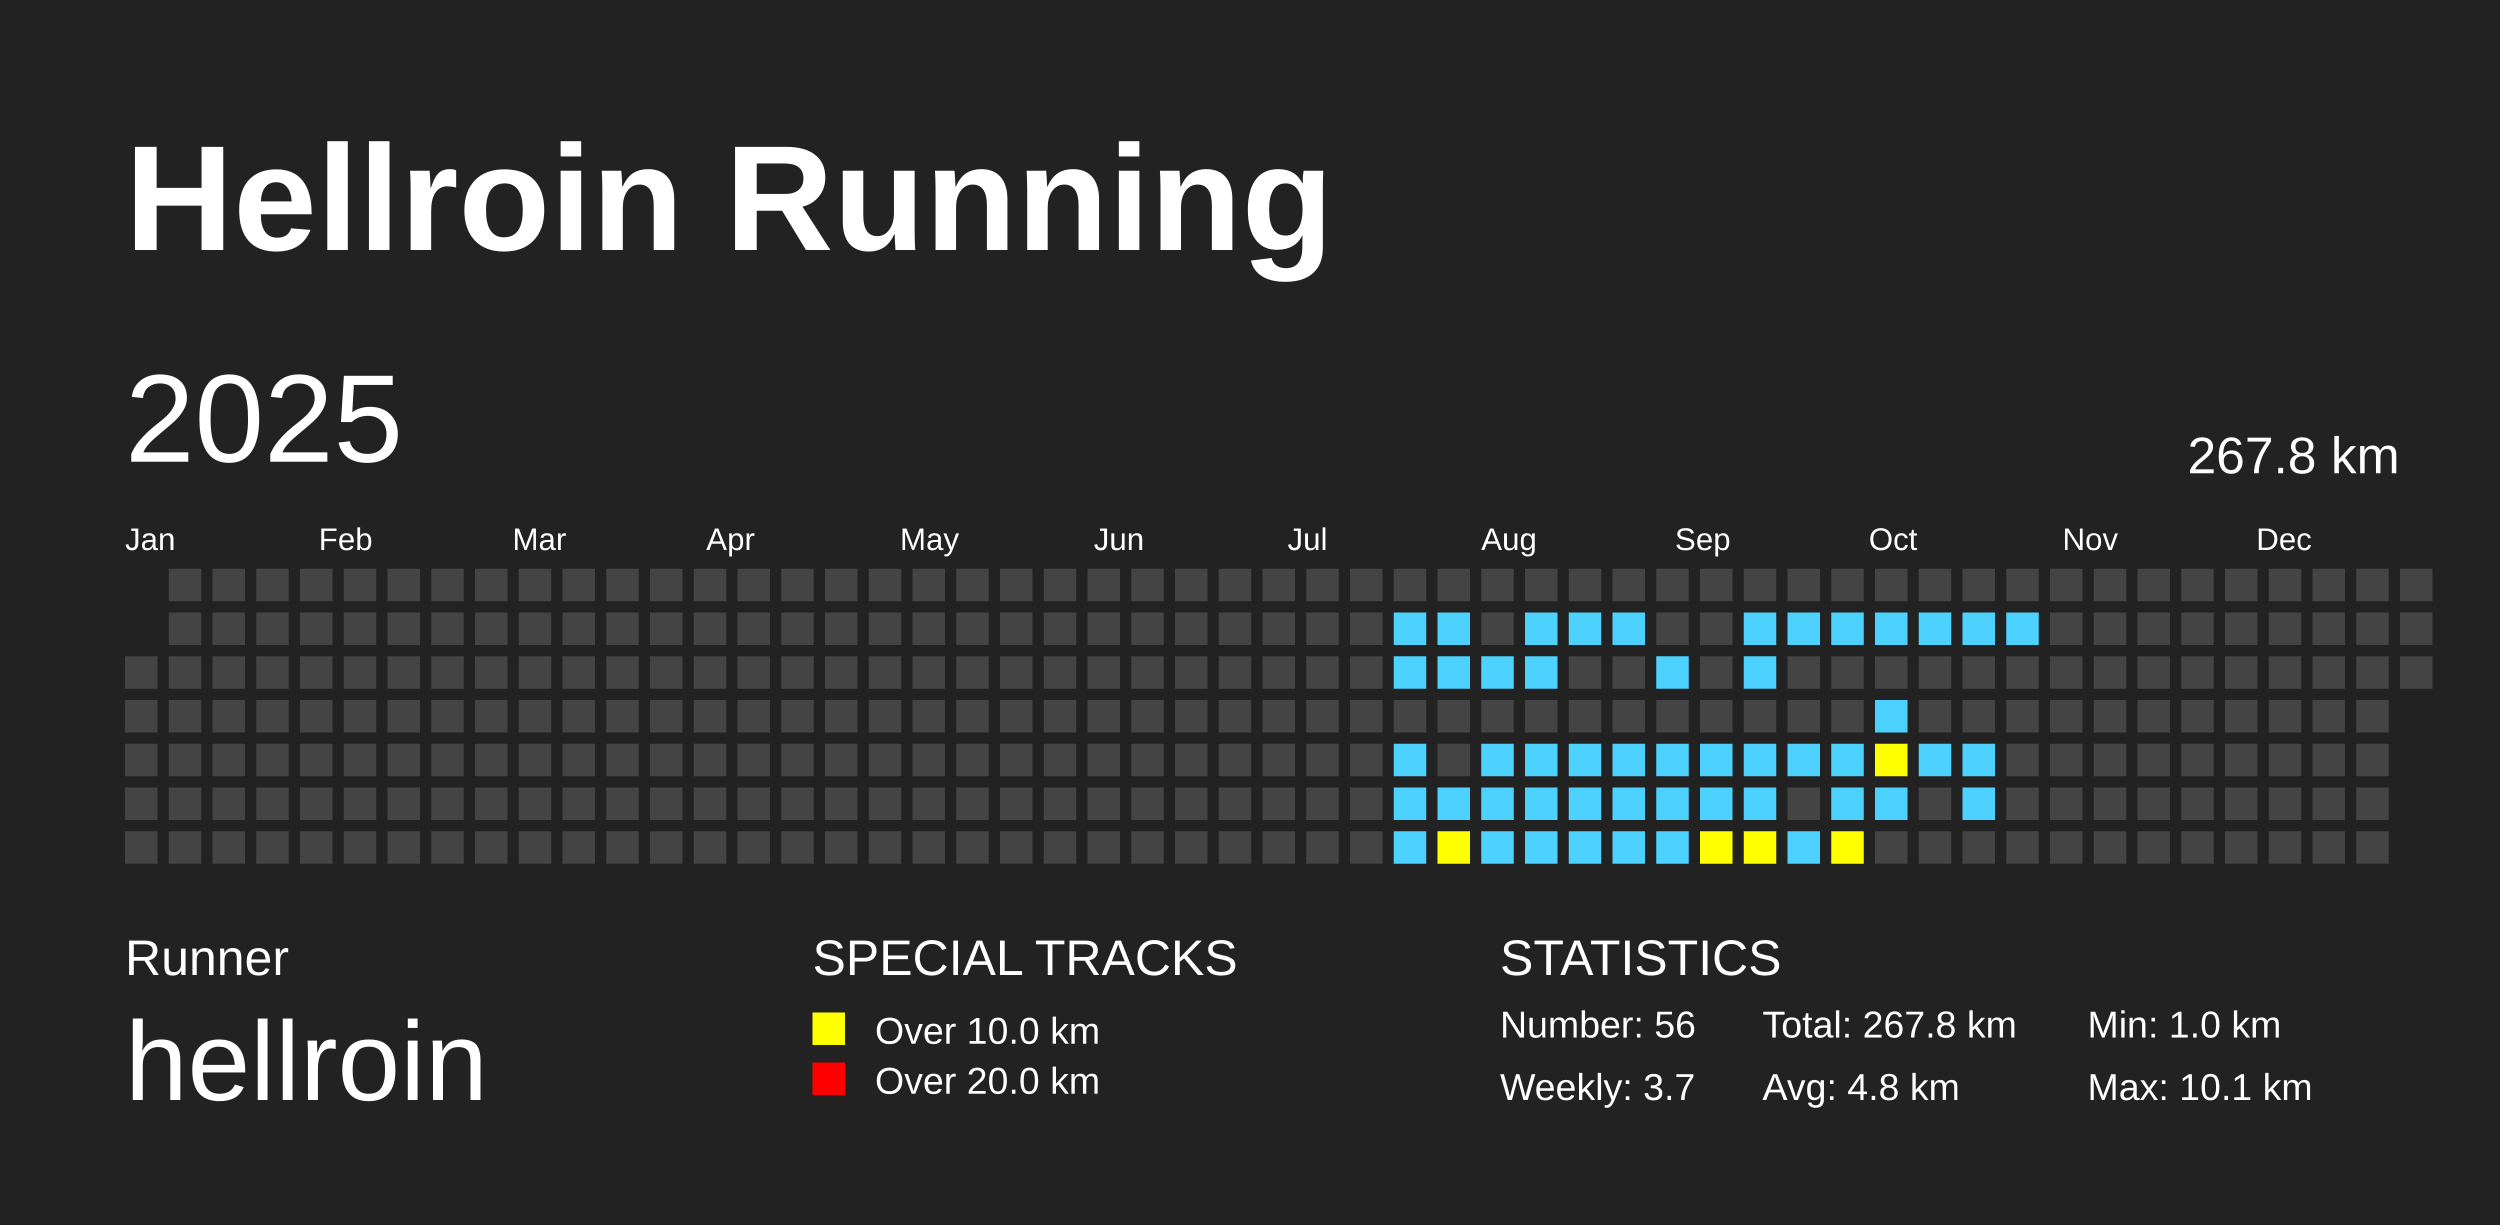
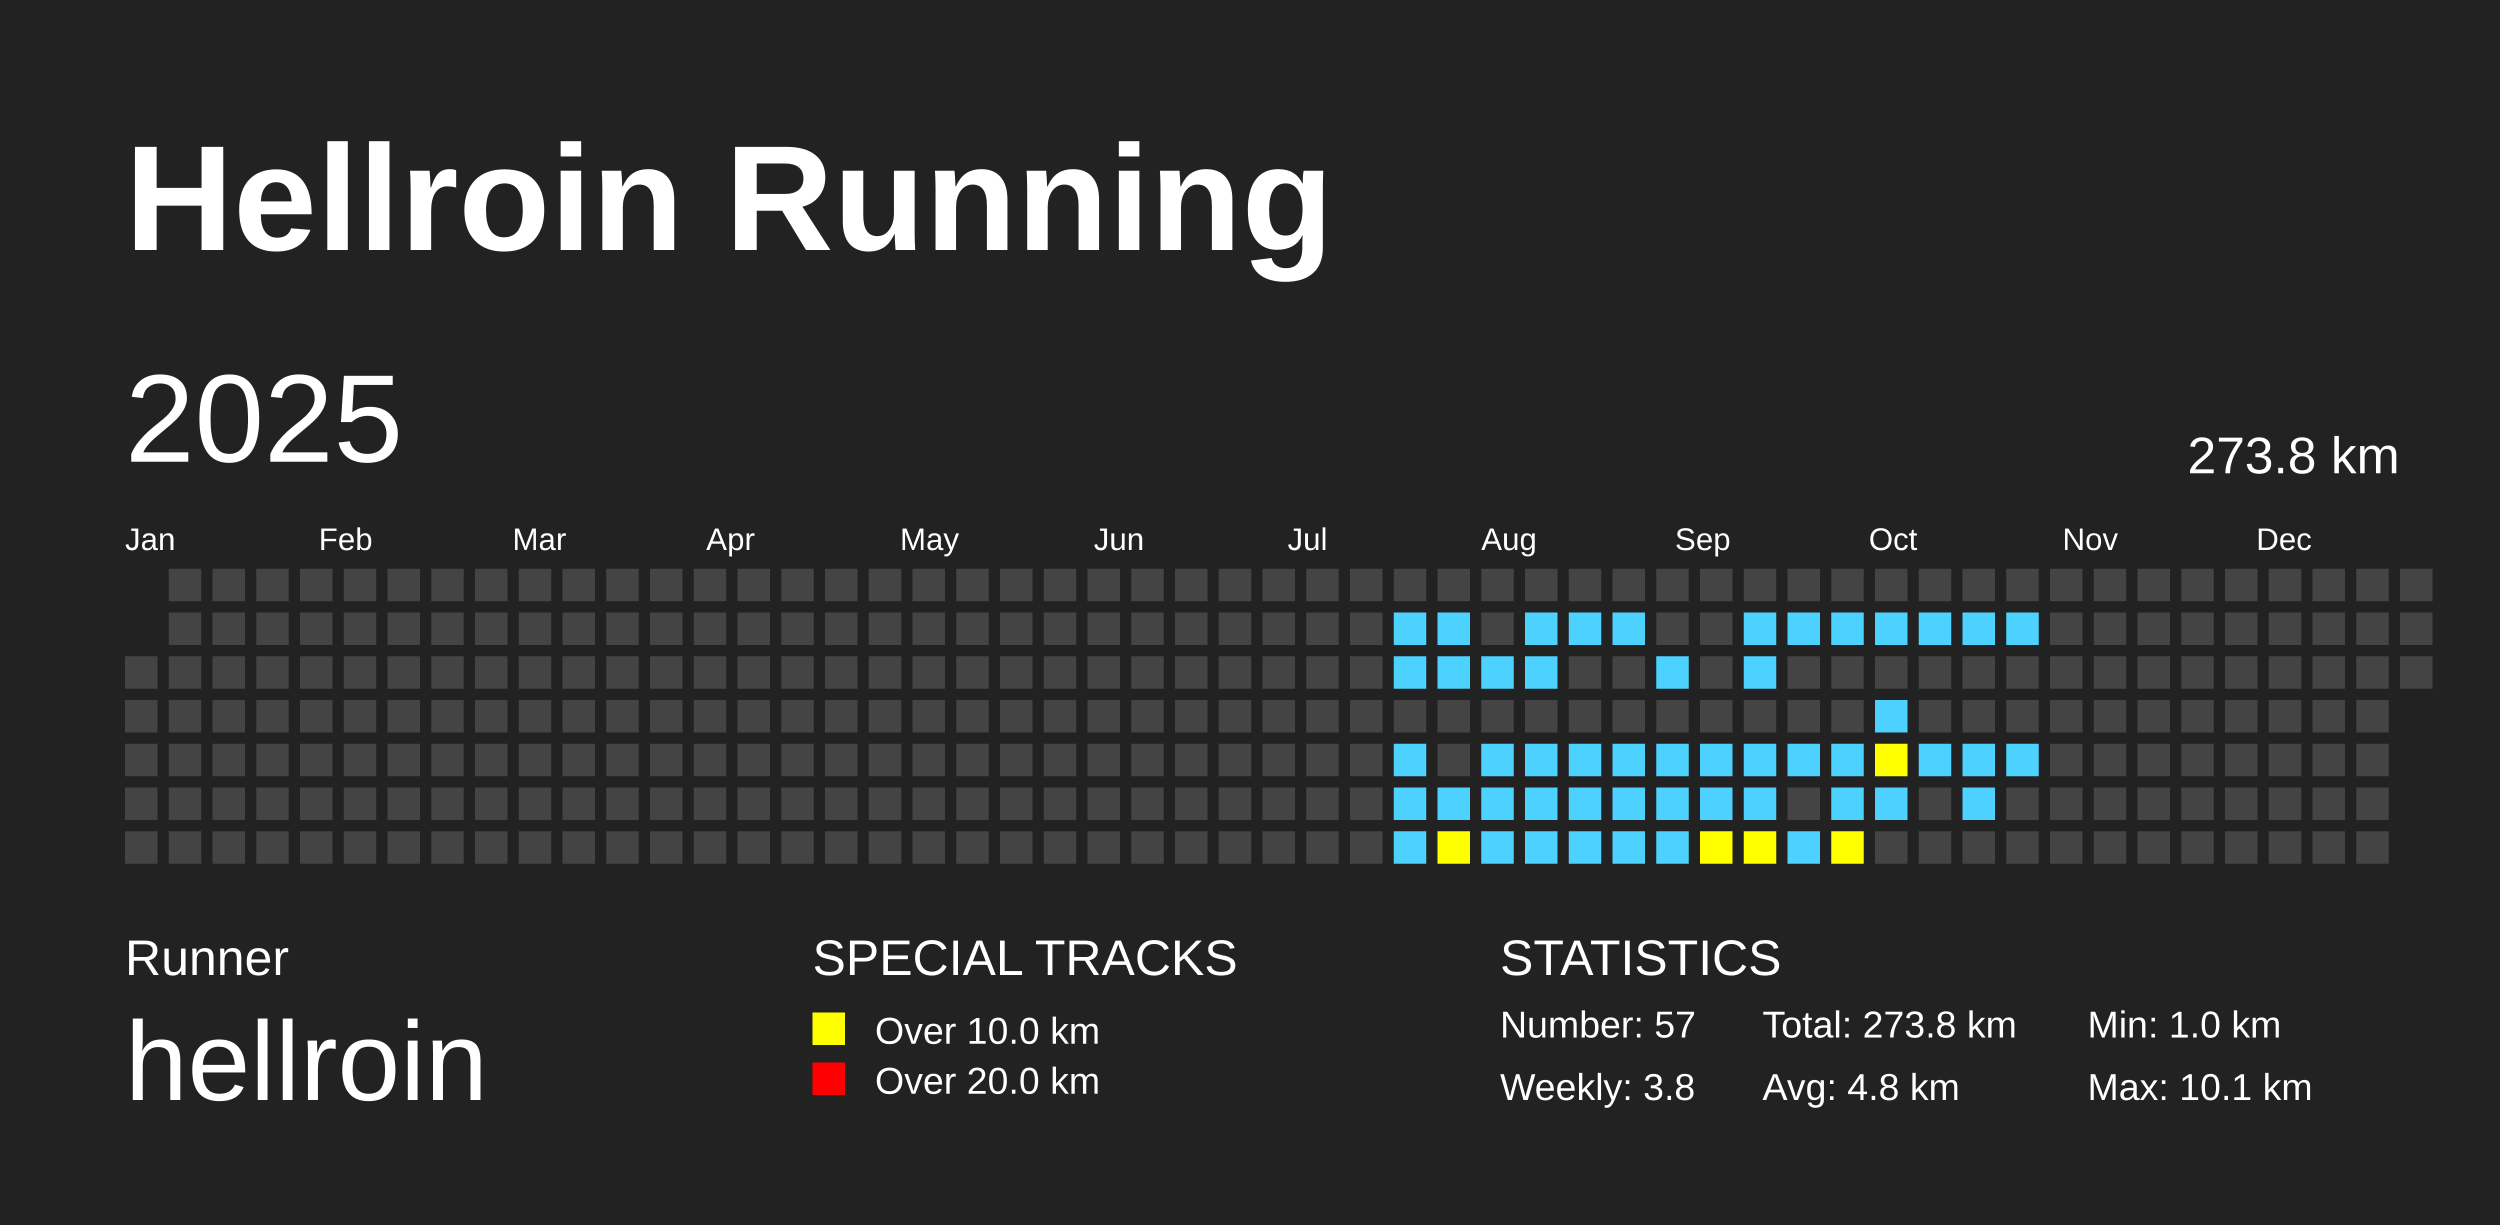
<svg xmlns="http://www.w3.org/2000/svg" baseProfile="full" height="98mm" version="1.1" viewBox="0,0,200,98" width="200mm">
  <defs />
  <rect fill="#222222" height="98" width="200" x="0" y="0" />
  <text fill="#FFFFFF" style="font-size:12px; font-family:Arial; font-weight:bold;" x="10" y="20">Hellroin Running</text>
  <text fill="#FFFFFF" style="font-size:4px; font-family:Arial" x="10" y="78">Runner</text>
  <text fill="#FFFFFF" style="font-size:9px; font-family:Arial" x="10" y="88">hellroin</text>
  <text fill="#FFFFFF" style="font-size:4px; font-family:Arial" x="65" y="78">SPECIAL TRACKS</text>
  <rect fill="yellow" height="2.6" width="2.6" x="65" y="81" />
  <text fill="#FFFFFF" style="font-size:3px; font-family:Arial" x="70" y="83.5">Over 10.0 km</text>
  <rect fill="red" height="2.6" width="2.6" x="65" y="85" />
  <text fill="#FFFFFF" style="font-size:3px; font-family:Arial" x="70" y="87.5">Over 20.0 km</text>
  <text fill="#FFFFFF" style="font-size:4px; font-family:Arial" x="120" y="78">STATISTICS</text>
-   <text fill="#FFFFFF" style="font-size:3px; font-family:Arial" x="120" y="83">Number: 56</text>
-   <text fill="#FFFFFF" style="font-size:3px; font-family:Arial" x="120" y="88">Weekly: 3.7</text>
-   <text fill="#FFFFFF" style="font-size:3px; font-family:Arial" x="141" y="83">Total: 267.8 km</text>
+   <text fill="#FFFFFF" style="font-size:3px; font-family:Arial" x="120" y="83">Number: 57</text>
+   <text fill="#FFFFFF" style="font-size:3px; font-family:Arial" x="120" y="88">Weekly: 3.8</text>
+   <text fill="#FFFFFF" style="font-size:3px; font-family:Arial" x="141" y="83">Total: 273.8 km</text>
  <text fill="#FFFFFF" style="font-size:3px; font-family:Arial" x="141" y="88">Avg: 4.8 km</text>
  <text fill="#FFFFFF" style="font-size:3px; font-family:Arial" x="167" y="83">Min: 1.0 km</text>
  <text fill="#FFFFFF" style="font-size:3px; font-family:Arial" x="167" y="88">Max: 10.1 km</text>
  <text dominant-baseline="hanging" fill="#FFFFFF" style="font-size:10.0px; font-family:Arial;" x="10" y="30">2025</text>
-   <text dominant-baseline="hanging" fill="#FFFFFF" style="font-size:4.125px; font-family:Arial;" x="175" y="35">267.8 km</text>
+   <text dominant-baseline="hanging" fill="#FFFFFF" style="font-size:4.125px; font-family:Arial;" x="175" y="35">273.8 km</text>
  <text fill="#FFFFFF" style="font-size:2.5px; font-family:Arial" x="10.0" y="44">Jan</text>
  <text fill="#FFFFFF" style="font-size:2.5px; font-family:Arial" x="25.5" y="44">Feb</text>
  <text fill="#FFFFFF" style="font-size:2.5px; font-family:Arial" x="41.0" y="44">Mar</text>
  <text fill="#FFFFFF" style="font-size:2.5px; font-family:Arial" x="56.5" y="44">Apr</text>
  <text fill="#FFFFFF" style="font-size:2.5px; font-family:Arial" x="72.0" y="44">May</text>
  <text fill="#FFFFFF" style="font-size:2.5px; font-family:Arial" x="87.5" y="44">Jun</text>
  <text fill="#FFFFFF" style="font-size:2.5px; font-family:Arial" x="103.0" y="44">Jul</text>
  <text fill="#FFFFFF" style="font-size:2.5px; font-family:Arial" x="118.5" y="44">Aug</text>
  <text fill="#FFFFFF" style="font-size:2.5px; font-family:Arial" x="134.0" y="44">Sep</text>
  <text fill="#FFFFFF" style="font-size:2.5px; font-family:Arial" x="149.5" y="44">Oct</text>
  <text fill="#FFFFFF" style="font-size:2.5px; font-family:Arial" x="165.0" y="44">Nov</text>
  <text fill="#FFFFFF" style="font-size:2.5px; font-family:Arial" x="180.5" y="44">Dec</text>
  <rect fill="#444444" height="2.6" width="2.6" x="10.0" y="52.5" />
  <rect fill="#444444" height="2.6" width="2.6" x="10.0" y="56.0" />
  <rect fill="#444444" height="2.6" width="2.6" x="10.0" y="59.5" />
  <rect fill="#444444" height="2.6" width="2.6" x="10.0" y="63.0" />
  <rect fill="#444444" height="2.6" width="2.6" x="10.0" y="66.5" />
  <rect fill="#444444" height="2.6" width="2.6" x="13.5" y="45.5" />
  <rect fill="#444444" height="2.6" width="2.6" x="13.5" y="49.0" />
  <rect fill="#444444" height="2.6" width="2.6" x="13.5" y="52.5" />
  <rect fill="#444444" height="2.6" width="2.6" x="13.5" y="56.0" />
  <rect fill="#444444" height="2.6" width="2.6" x="13.5" y="59.5" />
  <rect fill="#444444" height="2.6" width="2.6" x="13.5" y="63.0" />
  <rect fill="#444444" height="2.6" width="2.6" x="13.5" y="66.5" />
  <rect fill="#444444" height="2.6" width="2.6" x="17.0" y="45.5" />
  <rect fill="#444444" height="2.6" width="2.6" x="17.0" y="49.0" />
  <rect fill="#444444" height="2.6" width="2.6" x="17.0" y="52.5" />
  <rect fill="#444444" height="2.6" width="2.6" x="17.0" y="56.0" />
  <rect fill="#444444" height="2.6" width="2.6" x="17.0" y="59.5" />
  <rect fill="#444444" height="2.6" width="2.6" x="17.0" y="63.0" />
  <rect fill="#444444" height="2.6" width="2.6" x="17.0" y="66.5" />
  <rect fill="#444444" height="2.6" width="2.6" x="20.5" y="45.5" />
  <rect fill="#444444" height="2.6" width="2.6" x="20.5" y="49.0" />
  <rect fill="#444444" height="2.6" width="2.6" x="20.5" y="52.5" />
  <rect fill="#444444" height="2.6" width="2.6" x="20.5" y="56.0" />
  <rect fill="#444444" height="2.6" width="2.6" x="20.5" y="59.5" />
  <rect fill="#444444" height="2.6" width="2.6" x="20.5" y="63.0" />
  <rect fill="#444444" height="2.6" width="2.6" x="20.5" y="66.5" />
  <rect fill="#444444" height="2.6" width="2.6" x="24.0" y="45.5" />
  <rect fill="#444444" height="2.6" width="2.6" x="24.0" y="49.0" />
  <rect fill="#444444" height="2.6" width="2.6" x="24.0" y="52.5" />
  <rect fill="#444444" height="2.6" width="2.6" x="24.0" y="56.0" />
  <rect fill="#444444" height="2.6" width="2.6" x="24.0" y="59.5" />
  <rect fill="#444444" height="2.6" width="2.6" x="24.0" y="63.0" />
  <rect fill="#444444" height="2.6" width="2.6" x="24.0" y="66.5" />
  <rect fill="#444444" height="2.6" width="2.6" x="27.5" y="45.5" />
  <rect fill="#444444" height="2.6" width="2.6" x="27.5" y="49.0" />
  <rect fill="#444444" height="2.6" width="2.6" x="27.5" y="52.5" />
  <rect fill="#444444" height="2.6" width="2.6" x="27.5" y="56.0" />
  <rect fill="#444444" height="2.6" width="2.6" x="27.5" y="59.5" />
  <rect fill="#444444" height="2.6" width="2.6" x="27.5" y="63.0" />
  <rect fill="#444444" height="2.6" width="2.6" x="27.5" y="66.5" />
  <rect fill="#444444" height="2.6" width="2.6" x="31.0" y="45.5" />
  <rect fill="#444444" height="2.6" width="2.6" x="31.0" y="49.0" />
  <rect fill="#444444" height="2.6" width="2.6" x="31.0" y="52.5" />
  <rect fill="#444444" height="2.6" width="2.6" x="31.0" y="56.0" />
  <rect fill="#444444" height="2.6" width="2.6" x="31.0" y="59.5" />
  <rect fill="#444444" height="2.6" width="2.6" x="31.0" y="63.0" />
  <rect fill="#444444" height="2.6" width="2.6" x="31.0" y="66.5" />
  <rect fill="#444444" height="2.6" width="2.6" x="34.5" y="45.5" />
  <rect fill="#444444" height="2.6" width="2.6" x="34.5" y="49.0" />
  <rect fill="#444444" height="2.6" width="2.6" x="34.5" y="52.5" />
  <rect fill="#444444" height="2.6" width="2.6" x="34.5" y="56.0" />
  <rect fill="#444444" height="2.6" width="2.6" x="34.5" y="59.5" />
  <rect fill="#444444" height="2.6" width="2.6" x="34.5" y="63.0" />
  <rect fill="#444444" height="2.6" width="2.6" x="34.5" y="66.5" />
  <rect fill="#444444" height="2.6" width="2.6" x="38.0" y="45.5" />
  <rect fill="#444444" height="2.6" width="2.6" x="38.0" y="49.0" />
  <rect fill="#444444" height="2.6" width="2.6" x="38.0" y="52.5" />
  <rect fill="#444444" height="2.6" width="2.6" x="38.0" y="56.0" />
  <rect fill="#444444" height="2.6" width="2.6" x="38.0" y="59.5" />
  <rect fill="#444444" height="2.6" width="2.6" x="38.0" y="63.0" />
  <rect fill="#444444" height="2.6" width="2.6" x="38.0" y="66.5" />
  <rect fill="#444444" height="2.6" width="2.6" x="41.5" y="45.5" />
  <rect fill="#444444" height="2.6" width="2.6" x="41.5" y="49.0" />
  <rect fill="#444444" height="2.6" width="2.6" x="41.5" y="52.5" />
  <rect fill="#444444" height="2.6" width="2.6" x="41.5" y="56.0" />
  <rect fill="#444444" height="2.6" width="2.6" x="41.5" y="59.5" />
  <rect fill="#444444" height="2.6" width="2.6" x="41.5" y="63.0" />
  <rect fill="#444444" height="2.6" width="2.6" x="41.5" y="66.5" />
  <rect fill="#444444" height="2.6" width="2.6" x="45.0" y="45.5" />
  <rect fill="#444444" height="2.6" width="2.6" x="45.0" y="49.0" />
  <rect fill="#444444" height="2.6" width="2.6" x="45.0" y="52.5" />
  <rect fill="#444444" height="2.6" width="2.6" x="45.0" y="56.0" />
  <rect fill="#444444" height="2.6" width="2.6" x="45.0" y="59.5" />
  <rect fill="#444444" height="2.6" width="2.6" x="45.0" y="63.0" />
  <rect fill="#444444" height="2.6" width="2.6" x="45.0" y="66.5" />
  <rect fill="#444444" height="2.6" width="2.6" x="48.5" y="45.5" />
  <rect fill="#444444" height="2.6" width="2.6" x="48.5" y="49.0" />
  <rect fill="#444444" height="2.6" width="2.6" x="48.5" y="52.5" />
  <rect fill="#444444" height="2.6" width="2.6" x="48.5" y="56.0" />
  <rect fill="#444444" height="2.6" width="2.6" x="48.5" y="59.5" />
  <rect fill="#444444" height="2.6" width="2.6" x="48.5" y="63.0" />
  <rect fill="#444444" height="2.6" width="2.6" x="48.5" y="66.5" />
  <rect fill="#444444" height="2.6" width="2.6" x="52.0" y="45.5" />
  <rect fill="#444444" height="2.6" width="2.6" x="52.0" y="49.0" />
  <rect fill="#444444" height="2.6" width="2.6" x="52.0" y="52.5" />
  <rect fill="#444444" height="2.6" width="2.6" x="52.0" y="56.0" />
  <rect fill="#444444" height="2.6" width="2.6" x="52.0" y="59.5" />
  <rect fill="#444444" height="2.6" width="2.6" x="52.0" y="63.0" />
  <rect fill="#444444" height="2.6" width="2.6" x="52.0" y="66.5" />
  <rect fill="#444444" height="2.6" width="2.6" x="55.5" y="45.5" />
  <rect fill="#444444" height="2.6" width="2.6" x="55.5" y="49.0" />
  <rect fill="#444444" height="2.6" width="2.6" x="55.5" y="52.5" />
  <rect fill="#444444" height="2.6" width="2.6" x="55.5" y="56.0" />
  <rect fill="#444444" height="2.6" width="2.6" x="55.5" y="59.5" />
  <rect fill="#444444" height="2.6" width="2.6" x="55.5" y="63.0" />
  <rect fill="#444444" height="2.6" width="2.6" x="55.5" y="66.5" />
  <rect fill="#444444" height="2.6" width="2.6" x="59.0" y="45.5" />
  <rect fill="#444444" height="2.6" width="2.6" x="59.0" y="49.0" />
  <rect fill="#444444" height="2.6" width="2.6" x="59.0" y="52.5" />
  <rect fill="#444444" height="2.6" width="2.6" x="59.0" y="56.0" />
  <rect fill="#444444" height="2.6" width="2.6" x="59.0" y="59.5" />
  <rect fill="#444444" height="2.6" width="2.6" x="59.0" y="63.0" />
  <rect fill="#444444" height="2.6" width="2.6" x="59.0" y="66.5" />
  <rect fill="#444444" height="2.6" width="2.6" x="62.5" y="45.5" />
  <rect fill="#444444" height="2.6" width="2.6" x="62.5" y="49.0" />
  <rect fill="#444444" height="2.6" width="2.6" x="62.5" y="52.5" />
  <rect fill="#444444" height="2.6" width="2.6" x="62.5" y="56.0" />
  <rect fill="#444444" height="2.6" width="2.6" x="62.5" y="59.5" />
  <rect fill="#444444" height="2.6" width="2.6" x="62.5" y="63.0" />
  <rect fill="#444444" height="2.6" width="2.6" x="62.5" y="66.5" />
  <rect fill="#444444" height="2.6" width="2.6" x="66.0" y="45.5" />
  <rect fill="#444444" height="2.6" width="2.6" x="66.0" y="49.0" />
  <rect fill="#444444" height="2.6" width="2.6" x="66.0" y="52.5" />
  <rect fill="#444444" height="2.6" width="2.6" x="66.0" y="56.0" />
  <rect fill="#444444" height="2.6" width="2.6" x="66.0" y="59.5" />
  <rect fill="#444444" height="2.6" width="2.6" x="66.0" y="63.0" />
  <rect fill="#444444" height="2.6" width="2.6" x="66.0" y="66.5" />
  <rect fill="#444444" height="2.6" width="2.6" x="69.5" y="45.5" />
  <rect fill="#444444" height="2.6" width="2.6" x="69.5" y="49.0" />
  <rect fill="#444444" height="2.6" width="2.6" x="69.5" y="52.5" />
  <rect fill="#444444" height="2.6" width="2.6" x="69.5" y="56.0" />
  <rect fill="#444444" height="2.6" width="2.6" x="69.5" y="59.5" />
  <rect fill="#444444" height="2.6" width="2.6" x="69.5" y="63.0" />
  <rect fill="#444444" height="2.6" width="2.6" x="69.5" y="66.5" />
  <rect fill="#444444" height="2.6" width="2.6" x="73.0" y="45.5" />
  <rect fill="#444444" height="2.6" width="2.6" x="73.0" y="49.0" />
  <rect fill="#444444" height="2.6" width="2.6" x="73.0" y="52.5" />
  <rect fill="#444444" height="2.6" width="2.6" x="73.0" y="56.0" />
  <rect fill="#444444" height="2.6" width="2.6" x="73.0" y="59.5" />
  <rect fill="#444444" height="2.6" width="2.6" x="73.0" y="63.0" />
  <rect fill="#444444" height="2.6" width="2.6" x="73.0" y="66.5" />
  <rect fill="#444444" height="2.6" width="2.6" x="76.5" y="45.5" />
  <rect fill="#444444" height="2.6" width="2.6" x="76.5" y="49.0" />
  <rect fill="#444444" height="2.6" width="2.6" x="76.5" y="52.5" />
  <rect fill="#444444" height="2.6" width="2.6" x="76.5" y="56.0" />
  <rect fill="#444444" height="2.6" width="2.6" x="76.5" y="59.5" />
  <rect fill="#444444" height="2.6" width="2.6" x="76.5" y="63.0" />
  <rect fill="#444444" height="2.6" width="2.6" x="76.5" y="66.5" />
  <rect fill="#444444" height="2.6" width="2.6" x="80.0" y="45.5" />
  <rect fill="#444444" height="2.6" width="2.6" x="80.0" y="49.0" />
  <rect fill="#444444" height="2.6" width="2.6" x="80.0" y="52.5" />
  <rect fill="#444444" height="2.6" width="2.6" x="80.0" y="56.0" />
  <rect fill="#444444" height="2.6" width="2.6" x="80.0" y="59.5" />
  <rect fill="#444444" height="2.6" width="2.6" x="80.0" y="63.0" />
  <rect fill="#444444" height="2.6" width="2.6" x="80.0" y="66.5" />
  <rect fill="#444444" height="2.6" width="2.6" x="83.5" y="45.5" />
  <rect fill="#444444" height="2.6" width="2.6" x="83.5" y="49.0" />
  <rect fill="#444444" height="2.6" width="2.6" x="83.5" y="52.5" />
  <rect fill="#444444" height="2.6" width="2.6" x="83.5" y="56.0" />
  <rect fill="#444444" height="2.6" width="2.6" x="83.5" y="59.5" />
  <rect fill="#444444" height="2.6" width="2.6" x="83.5" y="63.0" />
  <rect fill="#444444" height="2.6" width="2.6" x="83.5" y="66.5" />
  <rect fill="#444444" height="2.6" width="2.6" x="87.0" y="45.5" />
  <rect fill="#444444" height="2.6" width="2.6" x="87.0" y="49.0" />
  <rect fill="#444444" height="2.6" width="2.6" x="87.0" y="52.5" />
  <rect fill="#444444" height="2.6" width="2.6" x="87.0" y="56.0" />
  <rect fill="#444444" height="2.6" width="2.6" x="87.0" y="59.5" />
  <rect fill="#444444" height="2.6" width="2.6" x="87.0" y="63.0" />
  <rect fill="#444444" height="2.6" width="2.6" x="87.0" y="66.5" />
  <rect fill="#444444" height="2.6" width="2.6" x="90.5" y="45.5" />
  <rect fill="#444444" height="2.6" width="2.6" x="90.5" y="49.0" />
  <rect fill="#444444" height="2.6" width="2.6" x="90.5" y="52.5" />
  <rect fill="#444444" height="2.6" width="2.6" x="90.5" y="56.0" />
  <rect fill="#444444" height="2.6" width="2.6" x="90.5" y="59.5" />
  <rect fill="#444444" height="2.6" width="2.6" x="90.5" y="63.0" />
  <rect fill="#444444" height="2.6" width="2.6" x="90.5" y="66.5" />
  <rect fill="#444444" height="2.6" width="2.6" x="94.0" y="45.5" />
  <rect fill="#444444" height="2.6" width="2.6" x="94.0" y="49.0" />
  <rect fill="#444444" height="2.6" width="2.6" x="94.0" y="52.5" />
  <rect fill="#444444" height="2.6" width="2.6" x="94.0" y="56.0" />
  <rect fill="#444444" height="2.6" width="2.6" x="94.0" y="59.5" />
  <rect fill="#444444" height="2.6" width="2.6" x="94.0" y="63.0" />
  <rect fill="#444444" height="2.6" width="2.6" x="94.0" y="66.5" />
  <rect fill="#444444" height="2.6" width="2.6" x="97.5" y="45.5" />
  <rect fill="#444444" height="2.6" width="2.6" x="97.5" y="49.0" />
  <rect fill="#444444" height="2.6" width="2.6" x="97.5" y="52.5" />
  <rect fill="#444444" height="2.6" width="2.6" x="97.5" y="56.0" />
  <rect fill="#444444" height="2.6" width="2.6" x="97.5" y="59.5" />
  <rect fill="#444444" height="2.6" width="2.6" x="97.5" y="63.0" />
  <rect fill="#444444" height="2.6" width="2.6" x="97.5" y="66.5" />
  <rect fill="#444444" height="2.6" width="2.6" x="101.0" y="45.5" />
  <rect fill="#444444" height="2.6" width="2.6" x="101.0" y="49.0" />
  <rect fill="#444444" height="2.6" width="2.6" x="101.0" y="52.5" />
  <rect fill="#444444" height="2.6" width="2.6" x="101.0" y="56.0" />
  <rect fill="#444444" height="2.6" width="2.6" x="101.0" y="59.5" />
  <rect fill="#444444" height="2.6" width="2.6" x="101.0" y="63.0" />
  <rect fill="#444444" height="2.6" width="2.6" x="101.0" y="66.5" />
  <rect fill="#444444" height="2.6" width="2.6" x="104.5" y="45.5" />
  <rect fill="#444444" height="2.6" width="2.6" x="104.5" y="49.0" />
  <rect fill="#444444" height="2.6" width="2.6" x="104.5" y="52.5" />
  <rect fill="#444444" height="2.6" width="2.6" x="104.5" y="56.0" />
  <rect fill="#444444" height="2.6" width="2.6" x="104.5" y="59.5" />
  <rect fill="#444444" height="2.6" width="2.6" x="104.5" y="63.0" />
  <rect fill="#444444" height="2.6" width="2.6" x="104.5" y="66.5" />
  <rect fill="#444444" height="2.6" width="2.6" x="108.0" y="45.5" />
  <rect fill="#444444" height="2.6" width="2.6" x="108.0" y="49.0" />
  <rect fill="#444444" height="2.6" width="2.6" x="108.0" y="52.5" />
  <rect fill="#444444" height="2.6" width="2.6" x="108.0" y="56.0" />
  <rect fill="#444444" height="2.6" width="2.6" x="108.0" y="59.5" />
  <rect fill="#444444" height="2.6" width="2.6" x="108.0" y="63.0" />
  <rect fill="#444444" height="2.6" width="2.6" x="108.0" y="66.5" />
  <rect fill="#444444" height="2.6" width="2.6" x="111.5" y="45.5" />
  <rect fill="#4DD2FF" height="2.6" width="2.6" x="111.5" y="49.0" />
  <rect fill="#4DD2FF" height="2.6" width="2.6" x="111.5" y="52.5" />
  <rect fill="#444444" height="2.6" width="2.6" x="111.5" y="56.0" />
  <rect fill="#4DD2FF" height="2.6" width="2.6" x="111.5" y="59.5" />
  <rect fill="#4DD2FF" height="2.6" width="2.6" x="111.5" y="63.0" />
  <rect fill="#4DD2FF" height="2.6" width="2.6" x="111.5" y="66.5" />
  <rect fill="#444444" height="2.6" width="2.6" x="115.0" y="45.5" />
  <rect fill="#4DD2FF" height="2.6" width="2.6" x="115.0" y="49.0" />
  <rect fill="#4DD2FF" height="2.6" width="2.6" x="115.0" y="52.5" />
  <rect fill="#444444" height="2.6" width="2.6" x="115.0" y="56.0" />
  <rect fill="#444444" height="2.6" width="2.6" x="115.0" y="59.5" />
  <rect fill="#4DD2FF" height="2.6" width="2.6" x="115.0" y="63.0" />
  <rect fill="yellow" height="2.6" width="2.6" x="115.0" y="66.5" />
  <rect fill="#444444" height="2.6" width="2.6" x="118.5" y="45.5" />
  <rect fill="#444444" height="2.6" width="2.6" x="118.5" y="49.0" />
  <rect fill="#4DD2FF" height="2.6" width="2.6" x="118.5" y="52.5" />
  <rect fill="#444444" height="2.6" width="2.6" x="118.5" y="56.0" />
  <rect fill="#4DD2FF" height="2.6" width="2.6" x="118.5" y="59.5" />
  <rect fill="#4DD2FF" height="2.6" width="2.6" x="118.5" y="63.0" />
  <rect fill="#4DD2FF" height="2.6" width="2.6" x="118.5" y="66.5" />
  <rect fill="#444444" height="2.6" width="2.6" x="122.0" y="45.5" />
  <rect fill="#4DD2FF" height="2.6" width="2.6" x="122.0" y="49.0" />
  <rect fill="#4DD2FF" height="2.6" width="2.6" x="122.0" y="52.5" />
  <rect fill="#444444" height="2.6" width="2.6" x="122.0" y="56.0" />
  <rect fill="#4DD2FF" height="2.6" width="2.6" x="122.0" y="59.5" />
  <rect fill="#4DD2FF" height="2.6" width="2.6" x="122.0" y="63.0" />
  <rect fill="#4DD2FF" height="2.6" width="2.6" x="122.0" y="66.5" />
  <rect fill="#444444" height="2.6" width="2.6" x="125.5" y="45.5" />
  <rect fill="#4DD2FF" height="2.6" width="2.6" x="125.5" y="49.0" />
  <rect fill="#444444" height="2.6" width="2.6" x="125.5" y="52.5" />
  <rect fill="#444444" height="2.6" width="2.6" x="125.5" y="56.0" />
  <rect fill="#4DD2FF" height="2.6" width="2.6" x="125.5" y="59.5" />
  <rect fill="#4DD2FF" height="2.6" width="2.6" x="125.5" y="63.0" />
  <rect fill="#4DD2FF" height="2.6" width="2.6" x="125.5" y="66.5" />
  <rect fill="#444444" height="2.6" width="2.6" x="129.0" y="45.5" />
  <rect fill="#4DD2FF" height="2.6" width="2.6" x="129.0" y="49.0" />
  <rect fill="#444444" height="2.6" width="2.6" x="129.0" y="52.5" />
  <rect fill="#444444" height="2.6" width="2.6" x="129.0" y="56.0" />
  <rect fill="#4DD2FF" height="2.6" width="2.6" x="129.0" y="59.5" />
  <rect fill="#4DD2FF" height="2.6" width="2.6" x="129.0" y="63.0" />
  <rect fill="#4DD2FF" height="2.6" width="2.6" x="129.0" y="66.5" />
  <rect fill="#444444" height="2.6" width="2.6" x="132.5" y="45.5" />
  <rect fill="#444444" height="2.6" width="2.6" x="132.5" y="49.0" />
  <rect fill="#4DD2FF" height="2.6" width="2.6" x="132.5" y="52.5" />
  <rect fill="#444444" height="2.6" width="2.6" x="132.5" y="56.0" />
  <rect fill="#4DD2FF" height="2.6" width="2.6" x="132.5" y="59.5" />
  <rect fill="#4DD2FF" height="2.6" width="2.6" x="132.5" y="63.0" />
  <rect fill="#4DD2FF" height="2.6" width="2.6" x="132.5" y="66.5" />
  <rect fill="#444444" height="2.6" width="2.6" x="136.0" y="45.5" />
  <rect fill="#444444" height="2.6" width="2.6" x="136.0" y="49.0" />
  <rect fill="#444444" height="2.6" width="2.6" x="136.0" y="52.5" />
  <rect fill="#444444" height="2.6" width="2.6" x="136.0" y="56.0" />
  <rect fill="#4DD2FF" height="2.6" width="2.6" x="136.0" y="59.5" />
  <rect fill="#4DD2FF" height="2.6" width="2.6" x="136.0" y="63.0" />
  <rect fill="yellow" height="2.6" width="2.6" x="136.0" y="66.5" />
  <rect fill="#444444" height="2.6" width="2.6" x="139.5" y="45.5" />
  <rect fill="#4DD2FF" height="2.6" width="2.6" x="139.5" y="49.0" />
  <rect fill="#4DD2FF" height="2.6" width="2.6" x="139.5" y="52.5" />
  <rect fill="#444444" height="2.6" width="2.6" x="139.5" y="56.0" />
  <rect fill="#4DD2FF" height="2.6" width="2.6" x="139.5" y="59.5" />
  <rect fill="#4DD2FF" height="2.6" width="2.6" x="139.5" y="63.0" />
  <rect fill="yellow" height="2.6" width="2.6" x="139.5" y="66.5" />
  <rect fill="#444444" height="2.6" width="2.6" x="143.0" y="45.5" />
  <rect fill="#4DD2FF" height="2.6" width="2.6" x="143.0" y="49.0" />
  <rect fill="#444444" height="2.6" width="2.6" x="143.0" y="52.5" />
  <rect fill="#444444" height="2.6" width="2.6" x="143.0" y="56.0" />
  <rect fill="#4DD2FF" height="2.6" width="2.6" x="143.0" y="59.5" />
  <rect fill="#444444" height="2.6" width="2.6" x="143.0" y="63.0" />
  <rect fill="#4DD2FF" height="2.6" width="2.6" x="143.0" y="66.5" />
  <rect fill="#444444" height="2.6" width="2.6" x="146.5" y="45.5" />
  <rect fill="#4DD2FF" height="2.6" width="2.6" x="146.5" y="49.0" />
  <rect fill="#444444" height="2.6" width="2.6" x="146.5" y="52.5" />
  <rect fill="#444444" height="2.6" width="2.6" x="146.5" y="56.0" />
  <rect fill="#4DD2FF" height="2.6" width="2.6" x="146.5" y="59.5" />
  <rect fill="#4DD2FF" height="2.6" width="2.6" x="146.5" y="63.0" />
  <rect fill="yellow" height="2.6" width="2.6" x="146.5" y="66.5" />
  <rect fill="#444444" height="2.6" width="2.6" x="150.0" y="45.5" />
  <rect fill="#4DD2FF" height="2.6" width="2.6" x="150.0" y="49.0" />
  <rect fill="#444444" height="2.6" width="2.6" x="150.0" y="52.5" />
  <rect fill="#4DD2FF" height="2.6" width="2.6" x="150.0" y="56.0" />
  <rect fill="yellow" height="2.6" width="2.6" x="150.0" y="59.5" />
  <rect fill="#4DD2FF" height="2.6" width="2.6" x="150.0" y="63.0" />
  <rect fill="#444444" height="2.6" width="2.6" x="150.0" y="66.5" />
  <rect fill="#444444" height="2.6" width="2.6" x="153.5" y="45.5" />
  <rect fill="#4DD2FF" height="2.6" width="2.6" x="153.5" y="49.0" />
  <rect fill="#444444" height="2.6" width="2.6" x="153.5" y="52.5" />
  <rect fill="#444444" height="2.6" width="2.6" x="153.5" y="56.0" />
  <rect fill="#4DD2FF" height="2.6" width="2.6" x="153.5" y="59.5" />
  <rect fill="#444444" height="2.6" width="2.6" x="153.5" y="63.0" />
  <rect fill="#444444" height="2.6" width="2.6" x="153.5" y="66.5" />
  <rect fill="#444444" height="2.6" width="2.6" x="157.0" y="45.5" />
  <rect fill="#4DD2FF" height="2.6" width="2.6" x="157.0" y="49.0" />
  <rect fill="#444444" height="2.6" width="2.6" x="157.0" y="52.5" />
  <rect fill="#444444" height="2.6" width="2.6" x="157.0" y="56.0" />
  <rect fill="#4DD2FF" height="2.6" width="2.6" x="157.0" y="59.5" />
  <rect fill="#4DD2FF" height="2.6" width="2.6" x="157.0" y="63.0" />
  <rect fill="#444444" height="2.6" width="2.6" x="157.0" y="66.5" />
  <rect fill="#444444" height="2.6" width="2.6" x="160.5" y="45.5" />
  <rect fill="#4DD2FF" height="2.6" width="2.6" x="160.5" y="49.0" />
  <rect fill="#444444" height="2.6" width="2.6" x="160.5" y="52.5" />
  <rect fill="#444444" height="2.6" width="2.6" x="160.5" y="56.0" />
-   <rect fill="#444444" height="2.6" width="2.6" x="160.5" y="59.5" />
+   <rect fill="#4DD2FF" height="2.6" width="2.6" x="160.5" y="59.5" />
  <rect fill="#444444" height="2.6" width="2.6" x="160.5" y="63.0" />
  <rect fill="#444444" height="2.6" width="2.6" x="160.5" y="66.5" />
  <rect fill="#444444" height="2.6" width="2.6" x="164.0" y="45.5" />
  <rect fill="#444444" height="2.6" width="2.6" x="164.0" y="49.0" />
  <rect fill="#444444" height="2.6" width="2.6" x="164.0" y="52.5" />
  <rect fill="#444444" height="2.6" width="2.6" x="164.0" y="56.0" />
  <rect fill="#444444" height="2.6" width="2.6" x="164.0" y="59.5" />
  <rect fill="#444444" height="2.6" width="2.6" x="164.0" y="63.0" />
  <rect fill="#444444" height="2.6" width="2.6" x="164.0" y="66.5" />
  <rect fill="#444444" height="2.6" width="2.6" x="167.5" y="45.5" />
  <rect fill="#444444" height="2.6" width="2.6" x="167.5" y="49.0" />
  <rect fill="#444444" height="2.6" width="2.6" x="167.5" y="52.5" />
  <rect fill="#444444" height="2.6" width="2.6" x="167.5" y="56.0" />
  <rect fill="#444444" height="2.6" width="2.6" x="167.5" y="59.5" />
  <rect fill="#444444" height="2.6" width="2.6" x="167.5" y="63.0" />
  <rect fill="#444444" height="2.6" width="2.6" x="167.5" y="66.5" />
  <rect fill="#444444" height="2.6" width="2.6" x="171.0" y="45.5" />
  <rect fill="#444444" height="2.6" width="2.6" x="171.0" y="49.0" />
  <rect fill="#444444" height="2.6" width="2.6" x="171.0" y="52.5" />
  <rect fill="#444444" height="2.6" width="2.6" x="171.0" y="56.0" />
  <rect fill="#444444" height="2.6" width="2.6" x="171.0" y="59.5" />
  <rect fill="#444444" height="2.6" width="2.6" x="171.0" y="63.0" />
  <rect fill="#444444" height="2.6" width="2.6" x="171.0" y="66.5" />
  <rect fill="#444444" height="2.6" width="2.6" x="174.5" y="45.5" />
  <rect fill="#444444" height="2.6" width="2.6" x="174.5" y="49.0" />
  <rect fill="#444444" height="2.6" width="2.6" x="174.5" y="52.5" />
  <rect fill="#444444" height="2.6" width="2.6" x="174.5" y="56.0" />
  <rect fill="#444444" height="2.6" width="2.6" x="174.5" y="59.5" />
  <rect fill="#444444" height="2.6" width="2.6" x="174.5" y="63.0" />
  <rect fill="#444444" height="2.6" width="2.6" x="174.5" y="66.5" />
  <rect fill="#444444" height="2.6" width="2.6" x="178.0" y="45.5" />
  <rect fill="#444444" height="2.6" width="2.6" x="178.0" y="49.0" />
  <rect fill="#444444" height="2.6" width="2.6" x="178.0" y="52.5" />
  <rect fill="#444444" height="2.6" width="2.6" x="178.0" y="56.0" />
  <rect fill="#444444" height="2.6" width="2.6" x="178.0" y="59.5" />
  <rect fill="#444444" height="2.6" width="2.6" x="178.0" y="63.0" />
  <rect fill="#444444" height="2.6" width="2.6" x="178.0" y="66.5" />
  <rect fill="#444444" height="2.6" width="2.6" x="181.5" y="45.5" />
  <rect fill="#444444" height="2.6" width="2.6" x="181.5" y="49.0" />
  <rect fill="#444444" height="2.6" width="2.6" x="181.5" y="52.5" />
  <rect fill="#444444" height="2.6" width="2.6" x="181.5" y="56.0" />
  <rect fill="#444444" height="2.6" width="2.6" x="181.5" y="59.5" />
  <rect fill="#444444" height="2.6" width="2.6" x="181.5" y="63.0" />
  <rect fill="#444444" height="2.6" width="2.6" x="181.5" y="66.5" />
  <rect fill="#444444" height="2.6" width="2.6" x="185.0" y="45.5" />
  <rect fill="#444444" height="2.6" width="2.6" x="185.0" y="49.0" />
  <rect fill="#444444" height="2.6" width="2.6" x="185.0" y="52.5" />
  <rect fill="#444444" height="2.6" width="2.6" x="185.0" y="56.0" />
  <rect fill="#444444" height="2.6" width="2.6" x="185.0" y="59.5" />
  <rect fill="#444444" height="2.6" width="2.6" x="185.0" y="63.0" />
  <rect fill="#444444" height="2.6" width="2.6" x="185.0" y="66.5" />
  <rect fill="#444444" height="2.6" width="2.6" x="188.5" y="45.5" />
  <rect fill="#444444" height="2.6" width="2.6" x="188.5" y="49.0" />
  <rect fill="#444444" height="2.6" width="2.6" x="188.5" y="52.5" />
  <rect fill="#444444" height="2.6" width="2.6" x="188.5" y="56.0" />
  <rect fill="#444444" height="2.6" width="2.6" x="188.5" y="59.5" />
  <rect fill="#444444" height="2.6" width="2.6" x="188.5" y="63.0" />
  <rect fill="#444444" height="2.6" width="2.6" x="188.5" y="66.5" />
  <rect fill="#444444" height="2.6" width="2.6" x="192.0" y="45.5" />
  <rect fill="#444444" height="2.6" width="2.6" x="192.0" y="49.0" />
  <rect fill="#444444" height="2.6" width="2.6" x="192.0" y="52.5" />
</svg>
